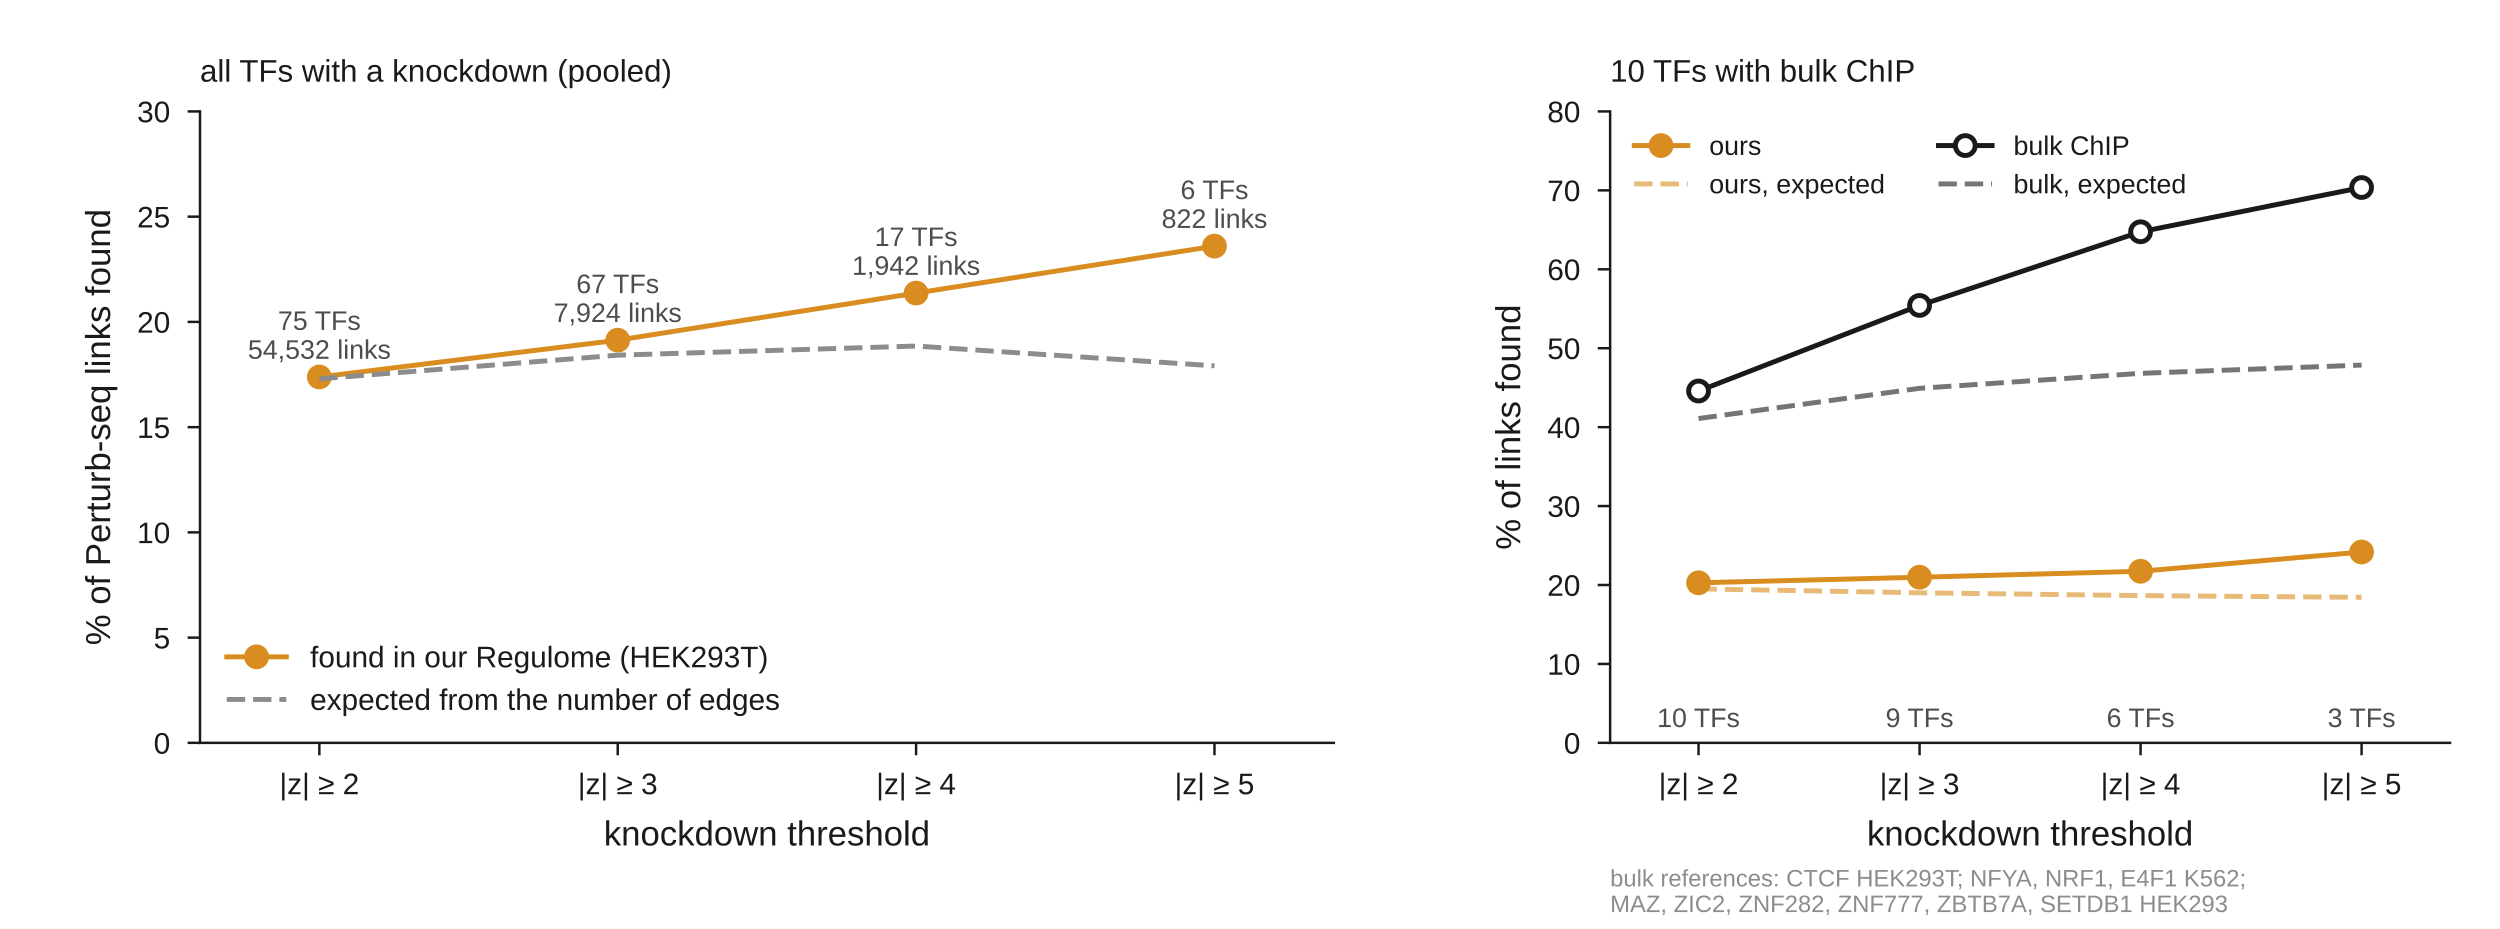
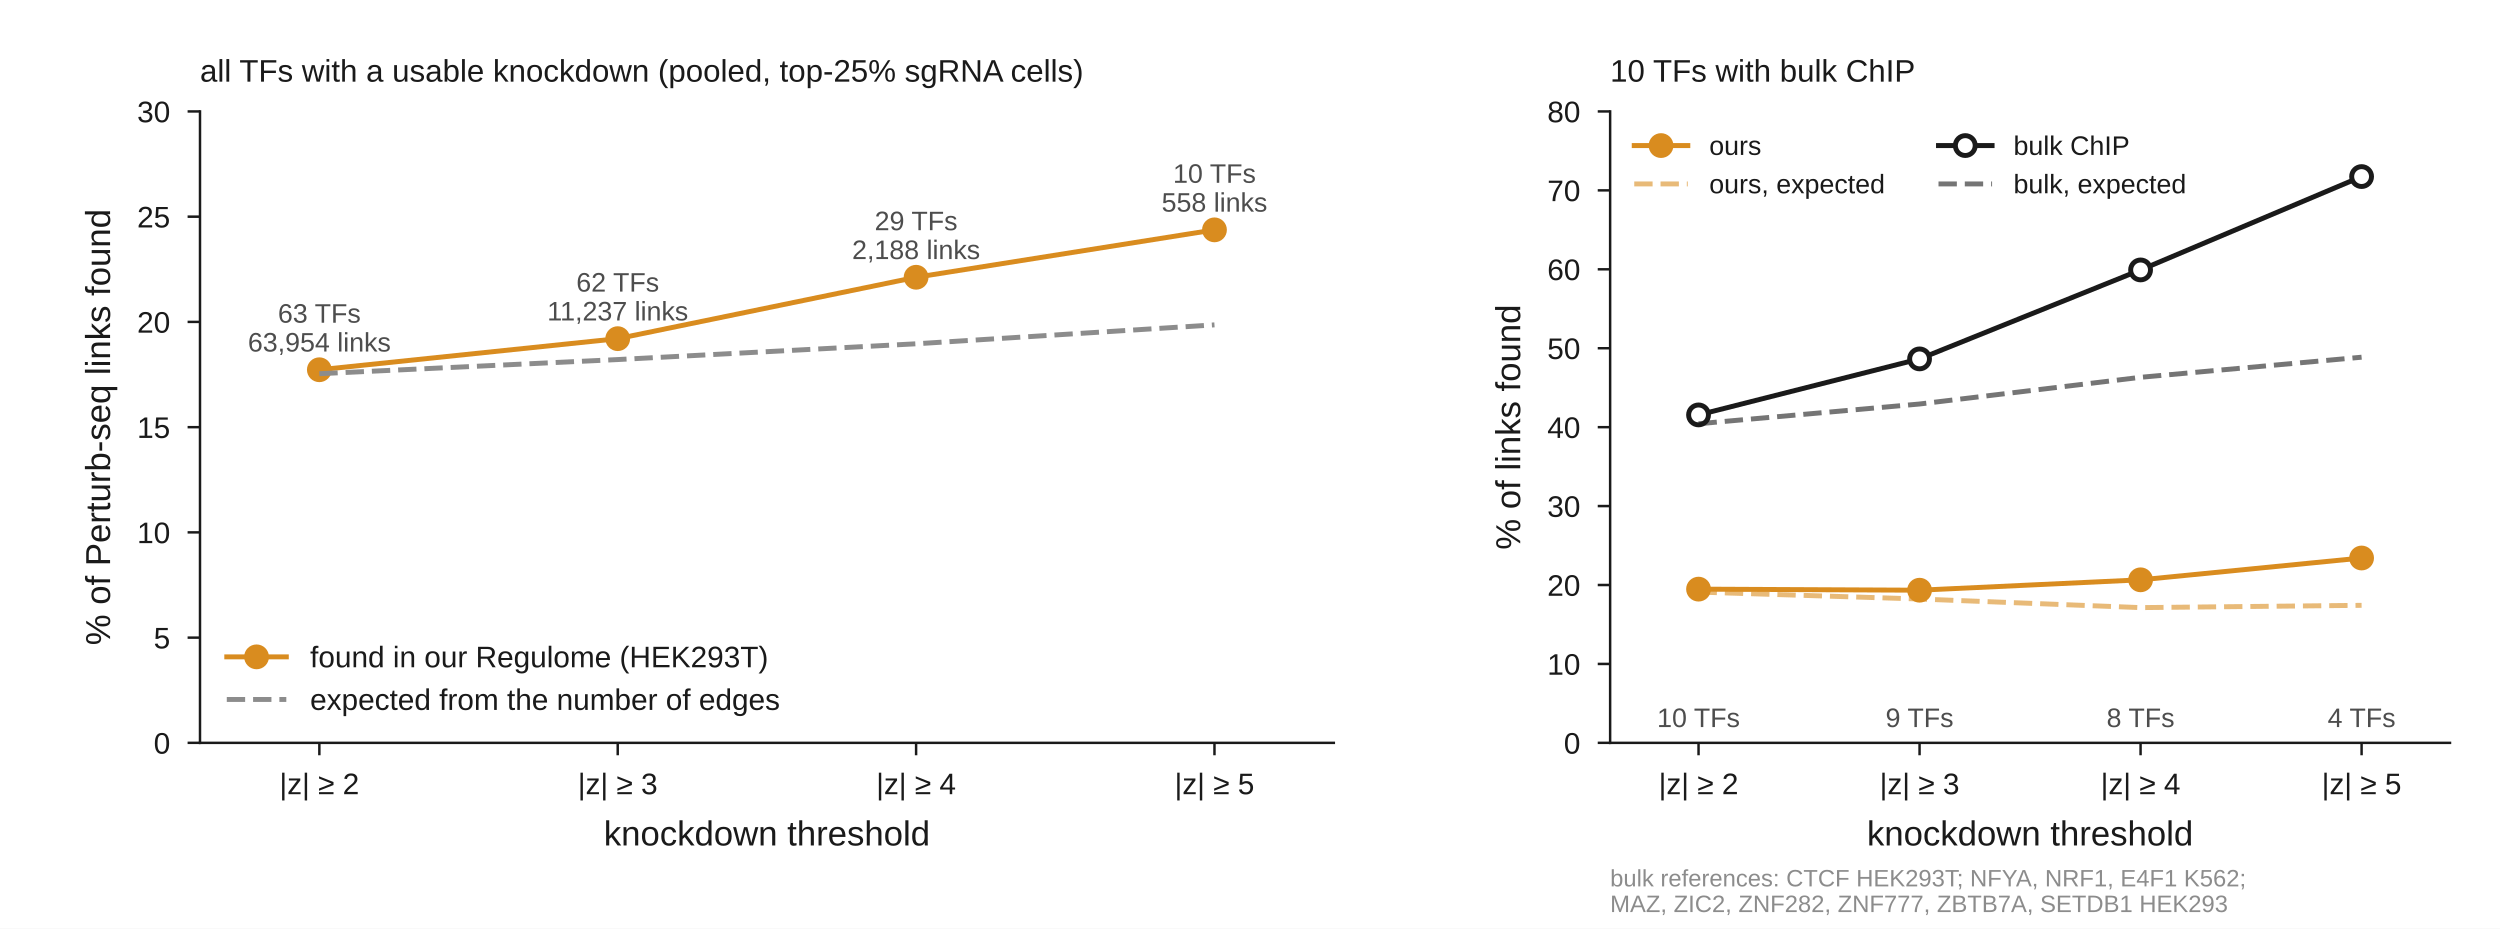
<svg xmlns="http://www.w3.org/2000/svg" xmlns:xlink="http://www.w3.org/1999/xlink" width="504pt" height="187.2pt" viewBox="0 0 504 187.2" version="1.1">
  <defs>
    <style type="text/css">*{stroke-linejoin: round; stroke-linecap: butt}</style>
  </defs>
  <g id="figure_1">
    <g id="patch_1">
      <path d="M 0 187.2  L 504 187.2  L 504 0  L 0 0  z " style="fill: #ffffff" />
    </g>
    <g id="axes_1">
      <g id="patch_2">
        <path d="M 40.32 149.76  L 268.898 149.76  L 268.898 22.464  L 40.32 22.464  z " style="fill: #ffffff" />
      </g>
      <g id="matplotlib.axis_1">
        <g id="xtick_1">
          <g id="line2d_1">
            <defs>
-               <path id="m0edf1cf89c" d="M 0 0  L 0 2.5  " style="stroke: #1a1a1a; stroke-width: 0.5" />
+               <path id="mef20628a33" d="M 0 0  L 0 2.5  " style="stroke: #1a1a1a; stroke-width: 0.5" />
            </defs>
            <g>
-               <use xlink:href="#m0edf1cf89c" x="64.381" y="149.76" style="fill: #1a1a1a; stroke: #1a1a1a; stroke-width: 0.5" />
+               <use xlink:href="#mef20628a33" x="64.381" y="149.76" style="fill: #1a1a1a; stroke: #1a1a1a; stroke-width: 0.5" />
            </g>
          </g>
          <g id="text_1">
            <text style="font-size: 6px; font-family: 'Arial', 'Liberation Sans', 'Helvetica', 'DejaVu Sans', sans-serif; text-anchor: middle; fill: #1a1a1a" x="64.381" y="160.108" transform="rotate(-0 64.38082 160.1081)">|z| ≥ 2</text>
          </g>
        </g>
        <g id="xtick_2">
          <g id="line2d_2">
            <g>
-               <use xlink:href="#m0edf1cf89c" x="124.533" y="149.76" style="fill: #1a1a1a; stroke: #1a1a1a; stroke-width: 0.5" />
+               <use xlink:href="#mef20628a33" x="124.533" y="149.76" style="fill: #1a1a1a; stroke: #1a1a1a; stroke-width: 0.5" />
            </g>
          </g>
          <g id="text_2">
            <text style="font-size: 6px; font-family: 'Arial', 'Liberation Sans', 'Helvetica', 'DejaVu Sans', sans-serif; text-anchor: middle; fill: #1a1a1a" x="124.533" y="160.108" transform="rotate(-0 124.5329 160.1081)">|z| ≥ 3</text>
          </g>
        </g>
        <g id="xtick_3">
          <g id="line2d_3">
            <g>
-               <use xlink:href="#m0edf1cf89c" x="184.685" y="149.76" style="fill: #1a1a1a; stroke: #1a1a1a; stroke-width: 0.5" />
+               <use xlink:href="#mef20628a33" x="184.685" y="149.76" style="fill: #1a1a1a; stroke: #1a1a1a; stroke-width: 0.5" />
            </g>
          </g>
          <g id="text_3">
            <text style="font-size: 6px; font-family: 'Arial', 'Liberation Sans', 'Helvetica', 'DejaVu Sans', sans-serif; text-anchor: middle; fill: #1a1a1a" x="184.685" y="160.108" transform="rotate(-0 184.6849 160.1081)">|z| ≥ 4</text>
          </g>
        </g>
        <g id="xtick_4">
          <g id="line2d_4">
            <g>
-               <use xlink:href="#m0edf1cf89c" x="244.837" y="149.76" style="fill: #1a1a1a; stroke: #1a1a1a; stroke-width: 0.5" />
+               <use xlink:href="#mef20628a33" x="244.837" y="149.76" style="fill: #1a1a1a; stroke: #1a1a1a; stroke-width: 0.5" />
            </g>
          </g>
          <g id="text_4">
            <text style="font-size: 6px; font-family: 'Arial', 'Liberation Sans', 'Helvetica', 'DejaVu Sans', sans-serif; text-anchor: middle; fill: #1a1a1a" x="244.837" y="160.108" transform="rotate(-0 244.837 160.1081)">|z| ≥ 5</text>
          </g>
        </g>
        <g id="text_5">
          <text style="font-size: 7px; font-family: 'Arial', 'Liberation Sans', 'Helvetica', 'DejaVu Sans', sans-serif; text-anchor: middle; fill: #1a1a1a" x="154.609" y="170.452" transform="rotate(-0 154.6089 170.4522)">knockdown threshold</text>
        </g>
      </g>
      <g id="matplotlib.axis_2">
        <g id="ytick_1">
          <g id="line2d_5">
            <defs>
-               <path id="m2d11f41aa4" d="M 0 0  L -2.5 0  " style="stroke: #1a1a1a; stroke-width: 0.5" />
+               <path id="m1e57e595a8" d="M 0 0  L -2.5 0  " style="stroke: #1a1a1a; stroke-width: 0.5" />
            </defs>
            <g>
-               <use xlink:href="#m2d11f41aa4" x="40.32" y="149.76" style="fill: #1a1a1a; stroke: #1a1a1a; stroke-width: 0.5" />
+               <use xlink:href="#m1e57e595a8" x="40.32" y="149.76" style="fill: #1a1a1a; stroke: #1a1a1a; stroke-width: 0.5" />
            </g>
          </g>
          <g id="text_6">
            <text style="font-size: 6px; font-family: 'Arial', 'Liberation Sans', 'Helvetica', 'DejaVu Sans', sans-serif; text-anchor: end; fill: #1a1a1a" x="34.32" y="151.934" transform="rotate(-0 34.32 151.9341)">0</text>
          </g>
        </g>
        <g id="ytick_2">
          <g id="line2d_6">
            <g>
-               <use xlink:href="#m2d11f41aa4" x="40.32" y="128.544" style="fill: #1a1a1a; stroke: #1a1a1a; stroke-width: 0.5" />
+               <use xlink:href="#m1e57e595a8" x="40.32" y="128.544" style="fill: #1a1a1a; stroke: #1a1a1a; stroke-width: 0.5" />
            </g>
          </g>
          <g id="text_7">
            <text style="font-size: 6px; font-family: 'Arial', 'Liberation Sans', 'Helvetica', 'DejaVu Sans', sans-serif; text-anchor: end; fill: #1a1a1a" x="34.32" y="130.718" transform="rotate(-0 34.32 130.7181)">5</text>
          </g>
        </g>
        <g id="ytick_3">
          <g id="line2d_7">
            <g>
-               <use xlink:href="#m2d11f41aa4" x="40.32" y="107.328" style="fill: #1a1a1a; stroke: #1a1a1a; stroke-width: 0.5" />
+               <use xlink:href="#m1e57e595a8" x="40.32" y="107.328" style="fill: #1a1a1a; stroke: #1a1a1a; stroke-width: 0.5" />
            </g>
          </g>
          <g id="text_8">
            <text style="font-size: 6px; font-family: 'Arial', 'Liberation Sans', 'Helvetica', 'DejaVu Sans', sans-serif; text-anchor: end; fill: #1a1a1a" x="34.32" y="109.502" transform="rotate(-0 34.32 109.5021)">10</text>
          </g>
        </g>
        <g id="ytick_4">
          <g id="line2d_8">
            <g>
-               <use xlink:href="#m2d11f41aa4" x="40.32" y="86.112" style="fill: #1a1a1a; stroke: #1a1a1a; stroke-width: 0.5" />
+               <use xlink:href="#m1e57e595a8" x="40.32" y="86.112" style="fill: #1a1a1a; stroke: #1a1a1a; stroke-width: 0.5" />
            </g>
          </g>
          <g id="text_9">
            <text style="font-size: 6px; font-family: 'Arial', 'Liberation Sans', 'Helvetica', 'DejaVu Sans', sans-serif; text-anchor: end; fill: #1a1a1a" x="34.32" y="88.286" transform="rotate(-0 34.32 88.28606)">15</text>
          </g>
        </g>
        <g id="ytick_5">
          <g id="line2d_9">
            <g>
-               <use xlink:href="#m2d11f41aa4" x="40.32" y="64.896" style="fill: #1a1a1a; stroke: #1a1a1a; stroke-width: 0.5" />
+               <use xlink:href="#m1e57e595a8" x="40.32" y="64.896" style="fill: #1a1a1a; stroke: #1a1a1a; stroke-width: 0.5" />
            </g>
          </g>
          <g id="text_10">
            <text style="font-size: 6px; font-family: 'Arial', 'Liberation Sans', 'Helvetica', 'DejaVu Sans', sans-serif; text-anchor: end; fill: #1a1a1a" x="34.32" y="67.07" transform="rotate(-0 34.32 67.07006)">20</text>
          </g>
        </g>
        <g id="ytick_6">
          <g id="line2d_10">
            <g>
-               <use xlink:href="#m2d11f41aa4" x="40.32" y="43.68" style="fill: #1a1a1a; stroke: #1a1a1a; stroke-width: 0.5" />
+               <use xlink:href="#m1e57e595a8" x="40.32" y="43.68" style="fill: #1a1a1a; stroke: #1a1a1a; stroke-width: 0.5" />
            </g>
          </g>
          <g id="text_11">
            <text style="font-size: 6px; font-family: 'Arial', 'Liberation Sans', 'Helvetica', 'DejaVu Sans', sans-serif; text-anchor: end; fill: #1a1a1a" x="34.32" y="45.854" transform="rotate(-0 34.32 45.85406)">25</text>
          </g>
        </g>
        <g id="ytick_7">
          <g id="line2d_11">
            <g>
-               <use xlink:href="#m2d11f41aa4" x="40.32" y="22.464" style="fill: #1a1a1a; stroke: #1a1a1a; stroke-width: 0.5" />
+               <use xlink:href="#m1e57e595a8" x="40.32" y="22.464" style="fill: #1a1a1a; stroke: #1a1a1a; stroke-width: 0.5" />
            </g>
          </g>
          <g id="text_12">
            <text style="font-size: 6px; font-family: 'Arial', 'Liberation Sans', 'Helvetica', 'DejaVu Sans', sans-serif; text-anchor: end; fill: #1a1a1a" x="34.32" y="24.638" transform="rotate(-0 34.32 24.63806)">30</text>
          </g>
        </g>
        <g id="text_13">
          <text style="font-size: 7px; font-family: 'Arial', 'Liberation Sans', 'Helvetica', 'DejaVu Sans', sans-serif; text-anchor: middle; fill: #1a1a1a" x="22.194" y="86.112" transform="rotate(-90 22.19438 86.112)">% of Perturb-seq links found</text>
        </g>
      </g>
      <g id="line2d_12">
-         <path d="M 64.381 75.996  L 124.533 68.579  L 184.685 59.083  L 244.837 49.616  " clip-path="url(#p85d0b2263e)" style="fill: none; stroke: #d98c1f; stroke-linecap: square" />
+         <path d="M 64.381 74.541  L 124.533 68.274  L 184.685 55.896  L 244.837 46.34  " clip-path="url(#p65b5c690f0)" style="fill: none; stroke: #d98c1f; stroke-linecap: square" />
        <defs>
-           <path id="meeba67b3b9" d="M 0 2  C 0.53 2 1.039 1.789 1.414 1.414  C 1.789 1.039 2 0.53 2 0  C 2 -0.53 1.789 -1.039 1.414 -1.414  C 1.039 -1.789 0.53 -2 0 -2  C -0.53 -2 -1.039 -1.789 -1.414 -1.414  C -1.789 -1.039 -2 -0.53 -2 0  C -2 0.53 -1.789 1.039 -1.414 1.414  C -1.039 1.789 -0.53 2 0 2  z " style="stroke: #d98c1f" />
+           <path id="maac86a159e" d="M 0 2  C 0.53 2 1.039 1.789 1.414 1.414  C 1.789 1.039 2 0.53 2 0  C 2 -0.53 1.789 -1.039 1.414 -1.414  C 1.039 -1.789 0.53 -2 0 -2  C -0.53 -2 -1.039 -1.789 -1.414 -1.414  C -1.789 -1.039 -2 -0.53 -2 0  C -2 0.53 -1.789 1.039 -1.414 1.414  C -1.039 1.789 -0.53 2 0 2  z " style="stroke: #d98c1f" />
        </defs>
-         <g clip-path="url(#p85d0b2263e)">
-           <use xlink:href="#meeba67b3b9" x="64.381" y="75.996" style="fill: #d98c1f; stroke: #d98c1f" />
-           <use xlink:href="#meeba67b3b9" x="124.533" y="68.579" style="fill: #d98c1f; stroke: #d98c1f" />
-           <use xlink:href="#meeba67b3b9" x="184.685" y="59.083" style="fill: #d98c1f; stroke: #d98c1f" />
-           <use xlink:href="#meeba67b3b9" x="244.837" y="49.616" style="fill: #d98c1f; stroke: #d98c1f" />
+         <g clip-path="url(#p65b5c690f0)">
+           <use xlink:href="#maac86a159e" x="64.381" y="74.541" style="fill: #d98c1f; stroke: #d98c1f" />
+           <use xlink:href="#maac86a159e" x="124.533" y="68.274" style="fill: #d98c1f; stroke: #d98c1f" />
+           <use xlink:href="#maac86a159e" x="184.685" y="55.896" style="fill: #d98c1f; stroke: #d98c1f" />
+           <use xlink:href="#maac86a159e" x="244.837" y="46.34" style="fill: #d98c1f; stroke: #d98c1f" />
        </g>
      </g>
      <g id="line2d_13">
-         <path d="M 64.381 76.374  L 124.533 71.604  L 184.685 69.763  L 244.837 73.752  " clip-path="url(#p85d0b2263e)" style="fill: none; stroke-dasharray: 3.7,1.6; stroke-dashoffset: 0; stroke: #8c8c8c" />
+         <path d="M 64.381 75.339  L 124.533 72.487  L 184.685 69.309  L 244.837 65.494  " clip-path="url(#p65b5c690f0)" style="fill: none; stroke-dasharray: 3.7,1.6; stroke-dashoffset: 0; stroke: #8c8c8c" />
      </g>
      <g id="patch_3">
        <path d="M 40.32 149.76  L 40.32 22.464  " style="fill: none; stroke: #1a1a1a; stroke-width: 0.5; stroke-linejoin: miter; stroke-linecap: square" />
      </g>
      <g id="patch_4">
        <path d="M 40.32 149.76  L 268.898 149.76  " style="fill: none; stroke: #1a1a1a; stroke-width: 0.5; stroke-linejoin: miter; stroke-linecap: square" />
      </g>
      <g id="text_14">
-         <text style="font-size: 5.4px; font-family: 'Arial', 'Liberation Sans', 'Helvetica', 'DejaVu Sans', sans-serif; fill: #4d4d4d" transform="translate(56.02685 66.51332)">75 TFs</text>
-         <text style="font-size: 5.4px; font-family: 'Arial', 'Liberation Sans', 'Helvetica', 'DejaVu Sans', sans-serif; fill: #4d4d4d" transform="translate(49.9721 72.32979)">54,532 links</text>
+         <text style="font-size: 5.4px; font-family: 'Arial', 'Liberation Sans', 'Helvetica', 'DejaVu Sans', sans-serif; fill: #4d4d4d" transform="translate(56.02685 65.0579)">63 TFs</text>
+         <text style="font-size: 5.4px; font-family: 'Arial', 'Liberation Sans', 'Helvetica', 'DejaVu Sans', sans-serif; fill: #4d4d4d" transform="translate(49.9721 70.87437)">63,954 links</text>
      </g>
      <g id="text_15">
-         <text style="font-size: 5.4px; font-family: 'Arial', 'Liberation Sans', 'Helvetica', 'DejaVu Sans', sans-serif; fill: #4d4d4d" transform="translate(116.1789 59.0962)">67 TFs</text>
-         <text style="font-size: 5.4px; font-family: 'Arial', 'Liberation Sans', 'Helvetica', 'DejaVu Sans', sans-serif; fill: #4d4d4d" transform="translate(111.6256 64.91268)">7,924 links</text>
+         <text style="font-size: 5.4px; font-family: 'Arial', 'Liberation Sans', 'Helvetica', 'DejaVu Sans', sans-serif; fill: #4d4d4d" transform="translate(116.1789 58.79069)">62 TFs</text>
+         <text style="font-size: 5.4px; font-family: 'Arial', 'Liberation Sans', 'Helvetica', 'DejaVu Sans', sans-serif; fill: #4d4d4d" transform="translate(110.3233 64.60717)">11,237 links</text>
      </g>
      <g id="text_16">
-         <text style="font-size: 5.4px; font-family: 'Arial', 'Liberation Sans', 'Helvetica', 'DejaVu Sans', sans-serif; fill: #4d4d4d" transform="translate(176.331 49.59992)">17 TFs</text>
-         <text style="font-size: 5.4px; font-family: 'Arial', 'Liberation Sans', 'Helvetica', 'DejaVu Sans', sans-serif; fill: #4d4d4d" transform="translate(171.7777 55.4164)">1,942 links</text>
+         <text style="font-size: 5.4px; font-family: 'Arial', 'Liberation Sans', 'Helvetica', 'DejaVu Sans', sans-serif; fill: #4d4d4d" transform="translate(176.331 46.41328)">29 TFs</text>
+         <text style="font-size: 5.4px; font-family: 'Arial', 'Liberation Sans', 'Helvetica', 'DejaVu Sans', sans-serif; fill: #4d4d4d" transform="translate(171.7777 52.22975)">2,188 links</text>
      </g>
      <g id="text_17">
-         <text style="font-size: 5.4px; font-family: 'Arial', 'Liberation Sans', 'Helvetica', 'DejaVu Sans', sans-serif; fill: #4d4d4d" transform="translate(237.9845 40.13334)">6 TFs</text>
-         <text style="font-size: 5.4px; font-family: 'Arial', 'Liberation Sans', 'Helvetica', 'DejaVu Sans', sans-serif; fill: #4d4d4d" transform="translate(234.1813 45.94982)">822 links</text>
+         <text style="font-size: 5.4px; font-family: 'Arial', 'Liberation Sans', 'Helvetica', 'DejaVu Sans', sans-serif; fill: #4d4d4d" transform="translate(236.483 36.85759)">10 TFs</text>
+         <text style="font-size: 5.4px; font-family: 'Arial', 'Liberation Sans', 'Helvetica', 'DejaVu Sans', sans-serif; fill: #4d4d4d" transform="translate(234.1813 42.67407)">558 links</text>
      </g>
      <g id="text_18">
-         <text style="font-size: 6.3px; font-family: 'Arial', 'Liberation Sans', 'Helvetica', 'DejaVu Sans', sans-serif; text-anchor: start; fill: #1a1a1a" x="40.32" y="16.464" transform="rotate(-0 40.32 16.464)">all TFs with a knockdown (pooled)</text>
+         <text style="font-size: 6.3px; font-family: 'Arial', 'Liberation Sans', 'Helvetica', 'DejaVu Sans', sans-serif; text-anchor: start; fill: #1a1a1a" x="40.32" y="16.464" transform="rotate(-0 40.32 16.464)">all TFs with a usable knockdown (pooled, top-25% sgRNA cells)</text>
      </g>
      <g id="legend_1">
        <g id="line2d_14">
          <path d="M 45.72 132.422  L 51.72 132.422  L 57.72 132.422  " style="fill: none; stroke: #d98c1f; stroke-linecap: square" />
          <g>
-             <use xlink:href="#meeba67b3b9" x="51.72" y="132.422" style="fill: #d98c1f; stroke: #d98c1f" />
+             <use xlink:href="#maac86a159e" x="51.72" y="132.422" style="fill: #d98c1f; stroke: #d98c1f" />
          </g>
        </g>
        <g id="text_19">
          <text style="font-size: 6px; font-family: 'Arial', 'Liberation Sans', 'Helvetica', 'DejaVu Sans', sans-serif; text-anchor: start; fill: #1a1a1a" x="62.52" y="134.522" transform="rotate(-0 62.52 134.5219)">found in our Regulome (HEK293T)</text>
        </g>
        <g id="line2d_15">
          <path d="M 45.72 141.015  L 51.72 141.015  L 57.72 141.015  " style="fill: none; stroke-dasharray: 3.7,1.6; stroke-dashoffset: 0; stroke: #8c8c8c" />
        </g>
        <g id="text_20">
          <text style="font-size: 6px; font-family: 'Arial', 'Liberation Sans', 'Helvetica', 'DejaVu Sans', sans-serif; text-anchor: start; fill: #1a1a1a" x="62.52" y="143.115" transform="rotate(-0 62.52 143.115)">expected from the number of edges</text>
        </g>
      </g>
    </g>
    <g id="axes_2">
      <g id="patch_5">
        <path d="M 324.603 149.76  L 493.92 149.76  L 493.92 22.464  L 324.603 22.464  z " style="fill: #ffffff" />
      </g>
      <g id="matplotlib.axis_3">
        <g id="xtick_5">
          <g id="line2d_16">
            <g>
-               <use xlink:href="#m0edf1cf89c" x="342.426" y="149.76" style="fill: #1a1a1a; stroke: #1a1a1a; stroke-width: 0.5" />
+               <use xlink:href="#mef20628a33" x="342.426" y="149.76" style="fill: #1a1a1a; stroke: #1a1a1a; stroke-width: 0.5" />
            </g>
          </g>
          <g id="text_21">
            <text style="font-size: 6px; font-family: 'Arial', 'Liberation Sans', 'Helvetica', 'DejaVu Sans', sans-serif; text-anchor: middle; fill: #1a1a1a" x="342.426" y="160.108" transform="rotate(-0 342.4259 160.1081)">|z| ≥ 2</text>
          </g>
        </g>
        <g id="xtick_6">
          <g id="line2d_17">
            <g>
-               <use xlink:href="#m0edf1cf89c" x="386.983" y="149.76" style="fill: #1a1a1a; stroke: #1a1a1a; stroke-width: 0.5" />
+               <use xlink:href="#mef20628a33" x="386.983" y="149.76" style="fill: #1a1a1a; stroke: #1a1a1a; stroke-width: 0.5" />
            </g>
          </g>
          <g id="text_22">
            <text style="font-size: 6px; font-family: 'Arial', 'Liberation Sans', 'Helvetica', 'DejaVu Sans', sans-serif; text-anchor: middle; fill: #1a1a1a" x="386.983" y="160.108" transform="rotate(-0 386.983 160.1081)">|z| ≥ 3</text>
          </g>
        </g>
        <g id="xtick_7">
          <g id="line2d_18">
            <g>
-               <use xlink:href="#m0edf1cf89c" x="431.54" y="149.76" style="fill: #1a1a1a; stroke: #1a1a1a; stroke-width: 0.5" />
+               <use xlink:href="#mef20628a33" x="431.54" y="149.76" style="fill: #1a1a1a; stroke: #1a1a1a; stroke-width: 0.5" />
            </g>
          </g>
          <g id="text_23">
            <text style="font-size: 6px; font-family: 'Arial', 'Liberation Sans', 'Helvetica', 'DejaVu Sans', sans-serif; text-anchor: middle; fill: #1a1a1a" x="431.54" y="160.108" transform="rotate(-0 431.5401 160.1081)">|z| ≥ 4</text>
          </g>
        </g>
        <g id="xtick_8">
          <g id="line2d_19">
            <g>
-               <use xlink:href="#m0edf1cf89c" x="476.097" y="149.76" style="fill: #1a1a1a; stroke: #1a1a1a; stroke-width: 0.5" />
+               <use xlink:href="#mef20628a33" x="476.097" y="149.76" style="fill: #1a1a1a; stroke: #1a1a1a; stroke-width: 0.5" />
            </g>
          </g>
          <g id="text_24">
            <text style="font-size: 6px; font-family: 'Arial', 'Liberation Sans', 'Helvetica', 'DejaVu Sans', sans-serif; text-anchor: middle; fill: #1a1a1a" x="476.097" y="160.108" transform="rotate(-0 476.0972 160.1081)">|z| ≥ 5</text>
          </g>
        </g>
        <g id="text_25">
          <text style="font-size: 7px; font-family: 'Arial', 'Liberation Sans', 'Helvetica', 'DejaVu Sans', sans-serif; text-anchor: middle; fill: #1a1a1a" x="409.262" y="170.452" transform="rotate(-0 409.2615 170.4522)">knockdown threshold</text>
        </g>
      </g>
      <g id="matplotlib.axis_4">
        <g id="ytick_8">
          <g id="line2d_20">
            <g>
-               <use xlink:href="#m2d11f41aa4" x="324.603" y="149.76" style="fill: #1a1a1a; stroke: #1a1a1a; stroke-width: 0.5" />
+               <use xlink:href="#m1e57e595a8" x="324.603" y="149.76" style="fill: #1a1a1a; stroke: #1a1a1a; stroke-width: 0.5" />
            </g>
          </g>
          <g id="text_26">
            <text style="font-size: 6px; font-family: 'Arial', 'Liberation Sans', 'Helvetica', 'DejaVu Sans', sans-serif; text-anchor: end; fill: #1a1a1a" x="318.603" y="151.934" transform="rotate(-0 318.6031 151.9341)">0</text>
          </g>
        </g>
        <g id="ytick_9">
          <g id="line2d_21">
            <g>
-               <use xlink:href="#m2d11f41aa4" x="324.603" y="133.848" style="fill: #1a1a1a; stroke: #1a1a1a; stroke-width: 0.5" />
+               <use xlink:href="#m1e57e595a8" x="324.603" y="133.848" style="fill: #1a1a1a; stroke: #1a1a1a; stroke-width: 0.5" />
            </g>
          </g>
          <g id="text_27">
            <text style="font-size: 6px; font-family: 'Arial', 'Liberation Sans', 'Helvetica', 'DejaVu Sans', sans-serif; text-anchor: end; fill: #1a1a1a" x="318.603" y="136.022" transform="rotate(-0 318.6031 136.0221)">10</text>
          </g>
        </g>
        <g id="ytick_10">
          <g id="line2d_22">
            <g>
-               <use xlink:href="#m2d11f41aa4" x="324.603" y="117.936" style="fill: #1a1a1a; stroke: #1a1a1a; stroke-width: 0.5" />
+               <use xlink:href="#m1e57e595a8" x="324.603" y="117.936" style="fill: #1a1a1a; stroke: #1a1a1a; stroke-width: 0.5" />
            </g>
          </g>
          <g id="text_28">
            <text style="font-size: 6px; font-family: 'Arial', 'Liberation Sans', 'Helvetica', 'DejaVu Sans', sans-serif; text-anchor: end; fill: #1a1a1a" x="318.603" y="120.11" transform="rotate(-0 318.6031 120.1101)">20</text>
          </g>
        </g>
        <g id="ytick_11">
          <g id="line2d_23">
            <g>
-               <use xlink:href="#m2d11f41aa4" x="324.603" y="102.024" style="fill: #1a1a1a; stroke: #1a1a1a; stroke-width: 0.5" />
+               <use xlink:href="#m1e57e595a8" x="324.603" y="102.024" style="fill: #1a1a1a; stroke: #1a1a1a; stroke-width: 0.5" />
            </g>
          </g>
          <g id="text_29">
            <text style="font-size: 6px; font-family: 'Arial', 'Liberation Sans', 'Helvetica', 'DejaVu Sans', sans-serif; text-anchor: end; fill: #1a1a1a" x="318.603" y="104.198" transform="rotate(-0 318.6031 104.1981)">30</text>
          </g>
        </g>
        <g id="ytick_12">
          <g id="line2d_24">
            <g>
-               <use xlink:href="#m2d11f41aa4" x="324.603" y="86.112" style="fill: #1a1a1a; stroke: #1a1a1a; stroke-width: 0.5" />
+               <use xlink:href="#m1e57e595a8" x="324.603" y="86.112" style="fill: #1a1a1a; stroke: #1a1a1a; stroke-width: 0.5" />
            </g>
          </g>
          <g id="text_30">
            <text style="font-size: 6px; font-family: 'Arial', 'Liberation Sans', 'Helvetica', 'DejaVu Sans', sans-serif; text-anchor: end; fill: #1a1a1a" x="318.603" y="88.286" transform="rotate(-0 318.6031 88.28606)">40</text>
          </g>
        </g>
        <g id="ytick_13">
          <g id="line2d_25">
            <g>
-               <use xlink:href="#m2d11f41aa4" x="324.603" y="70.2" style="fill: #1a1a1a; stroke: #1a1a1a; stroke-width: 0.5" />
+               <use xlink:href="#m1e57e595a8" x="324.603" y="70.2" style="fill: #1a1a1a; stroke: #1a1a1a; stroke-width: 0.5" />
            </g>
          </g>
          <g id="text_31">
            <text style="font-size: 6px; font-family: 'Arial', 'Liberation Sans', 'Helvetica', 'DejaVu Sans', sans-serif; text-anchor: end; fill: #1a1a1a" x="318.603" y="72.374" transform="rotate(-0 318.6031 72.37406)">50</text>
          </g>
        </g>
        <g id="ytick_14">
          <g id="line2d_26">
            <g>
-               <use xlink:href="#m2d11f41aa4" x="324.603" y="54.288" style="fill: #1a1a1a; stroke: #1a1a1a; stroke-width: 0.5" />
+               <use xlink:href="#m1e57e595a8" x="324.603" y="54.288" style="fill: #1a1a1a; stroke: #1a1a1a; stroke-width: 0.5" />
            </g>
          </g>
          <g id="text_32">
            <text style="font-size: 6px; font-family: 'Arial', 'Liberation Sans', 'Helvetica', 'DejaVu Sans', sans-serif; text-anchor: end; fill: #1a1a1a" x="318.603" y="56.462" transform="rotate(-0 318.6031 56.46206)">60</text>
          </g>
        </g>
        <g id="ytick_15">
          <g id="line2d_27">
            <g>
-               <use xlink:href="#m2d11f41aa4" x="324.603" y="38.376" style="fill: #1a1a1a; stroke: #1a1a1a; stroke-width: 0.5" />
+               <use xlink:href="#m1e57e595a8" x="324.603" y="38.376" style="fill: #1a1a1a; stroke: #1a1a1a; stroke-width: 0.5" />
            </g>
          </g>
          <g id="text_33">
            <text style="font-size: 6px; font-family: 'Arial', 'Liberation Sans', 'Helvetica', 'DejaVu Sans', sans-serif; text-anchor: end; fill: #1a1a1a" x="318.603" y="40.55" transform="rotate(-0 318.6031 40.55006)">70</text>
          </g>
        </g>
        <g id="ytick_16">
          <g id="line2d_28">
            <g>
-               <use xlink:href="#m2d11f41aa4" x="324.603" y="22.464" style="fill: #1a1a1a; stroke: #1a1a1a; stroke-width: 0.5" />
+               <use xlink:href="#m1e57e595a8" x="324.603" y="22.464" style="fill: #1a1a1a; stroke: #1a1a1a; stroke-width: 0.5" />
            </g>
          </g>
          <g id="text_34">
            <text style="font-size: 6px; font-family: 'Arial', 'Liberation Sans', 'Helvetica', 'DejaVu Sans', sans-serif; text-anchor: end; fill: #1a1a1a" x="318.603" y="24.638" transform="rotate(-0 318.6031 24.63806)">80</text>
          </g>
        </g>
        <g id="text_35">
          <text style="font-size: 7px; font-family: 'Arial', 'Liberation Sans', 'Helvetica', 'DejaVu Sans', sans-serif; text-anchor: middle; fill: #1a1a1a" x="306.477" y="86.112" transform="rotate(-90 306.4775 86.112)">% of links found</text>
        </g>
      </g>
      <g id="line2d_29">
-         <path d="M 342.426 117.49  L 386.983 116.367  L 431.54 115.169  L 476.097 111.283  " clip-path="url(#pd681be5038)" style="fill: none; stroke: #d98c1f; stroke-linecap: square" />
-         <g clip-path="url(#pd681be5038)">
-           <use xlink:href="#meeba67b3b9" x="342.426" y="117.49" style="fill: #d98c1f; stroke: #d98c1f" />
-           <use xlink:href="#meeba67b3b9" x="386.983" y="116.367" style="fill: #d98c1f; stroke: #d98c1f" />
-           <use xlink:href="#meeba67b3b9" x="431.54" y="115.169" style="fill: #d98c1f; stroke: #d98c1f" />
-           <use xlink:href="#meeba67b3b9" x="476.097" y="111.283" style="fill: #d98c1f; stroke: #d98c1f" />
+         <path d="M 342.426 118.77  L 386.983 118.986  L 431.54 116.891  L 476.097 112.494  " clip-path="url(#p17e36dda2f)" style="fill: none; stroke: #d98c1f; stroke-linecap: square" />
+         <g clip-path="url(#p17e36dda2f)">
+           <use xlink:href="#maac86a159e" x="342.426" y="118.77" style="fill: #d98c1f; stroke: #d98c1f" />
+           <use xlink:href="#maac86a159e" x="386.983" y="118.986" style="fill: #d98c1f; stroke: #d98c1f" />
+           <use xlink:href="#maac86a159e" x="431.54" y="116.891" style="fill: #d98c1f; stroke: #d98c1f" />
+           <use xlink:href="#maac86a159e" x="476.097" y="112.494" style="fill: #d98c1f; stroke: #d98c1f" />
        </g>
      </g>
      <g id="line2d_30">
-         <path d="M 342.426 118.717  L 386.983 119.507  L 431.54 120.075  L 476.097 120.421  " clip-path="url(#pd681be5038)" style="fill: none; stroke-dasharray: 3.7,1.6; stroke-dashoffset: 0; stroke: #d98c1f; stroke-opacity: 0.6" />
+         <path d="M 342.426 119.363  L 386.983 120.76  L 431.54 122.495  L 476.097 122.035  " clip-path="url(#p17e36dda2f)" style="fill: none; stroke-dasharray: 3.7,1.6; stroke-dashoffset: 0; stroke: #d98c1f; stroke-opacity: 0.6" />
      </g>
      <g id="line2d_31">
-         <path d="M 342.426 78.827  L 386.983 61.577  L 431.54 46.727  L 476.097 37.805  " clip-path="url(#pd681be5038)" style="fill: none; stroke: #1a1a1a; stroke-linecap: square" />
+         <path d="M 342.426 83.646  L 386.983 72.354  L 431.54 54.418  L 476.097 35.596  " clip-path="url(#p17e36dda2f)" style="fill: none; stroke: #1a1a1a; stroke-linecap: square" />
        <defs>
-           <path id="mdb2753b754" d="M 0 2  C 0.53 2 1.039 1.789 1.414 1.414  C 1.789 1.039 2 0.53 2 0  C 2 -0.53 1.789 -1.039 1.414 -1.414  C 1.039 -1.789 0.53 -2 0 -2  C -0.53 -2 -1.039 -1.789 -1.414 -1.414  C -1.789 -1.039 -2 -0.53 -2 0  C -2 0.53 -1.789 1.039 -1.414 1.414  C -1.039 1.789 -0.53 2 0 2  z " style="stroke: #1a1a1a" />
+           <path id="m9d621c76bd" d="M 0 2  C 0.53 2 1.039 1.789 1.414 1.414  C 1.789 1.039 2 0.53 2 0  C 2 -0.53 1.789 -1.039 1.414 -1.414  C 1.039 -1.789 0.53 -2 0 -2  C -0.53 -2 -1.039 -1.789 -1.414 -1.414  C -1.789 -1.039 -2 -0.53 -2 0  C -2 0.53 -1.789 1.039 -1.414 1.414  C -1.039 1.789 -0.53 2 0 2  z " style="stroke: #1a1a1a" />
        </defs>
-         <g clip-path="url(#pd681be5038)">
-           <use xlink:href="#mdb2753b754" x="342.426" y="78.827" style="fill: #ffffff; stroke: #1a1a1a" />
-           <use xlink:href="#mdb2753b754" x="386.983" y="61.577" style="fill: #ffffff; stroke: #1a1a1a" />
-           <use xlink:href="#mdb2753b754" x="431.54" y="46.727" style="fill: #ffffff; stroke: #1a1a1a" />
-           <use xlink:href="#mdb2753b754" x="476.097" y="37.805" style="fill: #ffffff; stroke: #1a1a1a" />
+         <g clip-path="url(#p17e36dda2f)">
+           <use xlink:href="#m9d621c76bd" x="342.426" y="83.646" style="fill: #ffffff; stroke: #1a1a1a" />
+           <use xlink:href="#m9d621c76bd" x="386.983" y="72.354" style="fill: #ffffff; stroke: #1a1a1a" />
+           <use xlink:href="#m9d621c76bd" x="431.54" y="54.418" style="fill: #ffffff; stroke: #1a1a1a" />
+           <use xlink:href="#m9d621c76bd" x="476.097" y="35.596" style="fill: #ffffff; stroke: #1a1a1a" />
        </g>
      </g>
      <g id="line2d_32">
-         <path d="M 342.426 84.37  L 386.983 78.286  L 431.54 75.268  L 476.097 73.602  " clip-path="url(#pd681be5038)" style="fill: none; stroke-dasharray: 3.7,1.6; stroke-dashoffset: 0; stroke: #1a1a1a; stroke-opacity: 0.6" />
+         <path d="M 342.426 85.423  L 386.983 81.447  L 431.54 76.065  L 476.097 72.012  " clip-path="url(#p17e36dda2f)" style="fill: none; stroke-dasharray: 3.7,1.6; stroke-dashoffset: 0; stroke: #1a1a1a; stroke-opacity: 0.6" />
      </g>
      <g id="patch_6">
        <path d="M 324.603 149.76  L 324.603 22.464  " style="fill: none; stroke: #1a1a1a; stroke-width: 0.5; stroke-linejoin: miter; stroke-linecap: square" />
      </g>
      <g id="patch_7">
        <path d="M 324.603 149.76  L 493.92 149.76  " style="fill: none; stroke: #1a1a1a; stroke-width: 0.5; stroke-linejoin: miter; stroke-linecap: square" />
      </g>
      <g id="text_36">
        <text style="font-size: 5.4px; font-family: 'Arial', 'Liberation Sans', 'Helvetica', 'DejaVu Sans', sans-serif; text-anchor: middle; fill: #4d4d4d" x="342.426" y="146.578" transform="rotate(-0 342.4259 146.5776)">10 TFs</text>
      </g>
      <g id="text_37">
        <text style="font-size: 5.4px; font-family: 'Arial', 'Liberation Sans', 'Helvetica', 'DejaVu Sans', sans-serif; text-anchor: middle; fill: #4d4d4d" x="386.983" y="146.578" transform="rotate(-0 386.983 146.5776)">9 TFs</text>
      </g>
      <g id="text_38">
-         <text style="font-size: 5.4px; font-family: 'Arial', 'Liberation Sans', 'Helvetica', 'DejaVu Sans', sans-serif; text-anchor: middle; fill: #4d4d4d" x="431.54" y="146.578" transform="rotate(-0 431.5401 146.5776)">6 TFs</text>
+         <text style="font-size: 5.4px; font-family: 'Arial', 'Liberation Sans', 'Helvetica', 'DejaVu Sans', sans-serif; text-anchor: middle; fill: #4d4d4d" x="431.54" y="146.578" transform="rotate(-0 431.5401 146.5776)">8 TFs</text>
      </g>
      <g id="text_39">
-         <text style="font-size: 5.4px; font-family: 'Arial', 'Liberation Sans', 'Helvetica', 'DejaVu Sans', sans-serif; text-anchor: middle; fill: #4d4d4d" x="476.097" y="146.578" transform="rotate(-0 476.0972 146.5776)">3 TFs</text>
+         <text style="font-size: 5.4px; font-family: 'Arial', 'Liberation Sans', 'Helvetica', 'DejaVu Sans', sans-serif; text-anchor: middle; fill: #4d4d4d" x="476.097" y="146.578" transform="rotate(-0 476.0972 146.5776)">4 TFs</text>
      </g>
      <g id="text_40">
        <text style="font-size: 4.8px; font-family: 'Arial', 'Liberation Sans', 'Helvetica', 'DejaVu Sans', sans-serif; fill: #8c8c8c" transform="translate(324.6031 178.6977)">bulk references: CTCF HEK293T; NFYA, NRF1, E4F1 K562;</text>
        <text style="font-size: 4.8px; font-family: 'Arial', 'Liberation Sans', 'Helvetica', 'DejaVu Sans', sans-serif; fill: #8c8c8c" transform="translate(324.6031 183.8679)">MAZ, ZIC2, ZNF282, ZNF777, ZBTB7A, SETDB1 HEK293</text>
      </g>
      <g id="text_41">
        <text style="font-size: 6.3px; font-family: 'Arial', 'Liberation Sans', 'Helvetica', 'DejaVu Sans', sans-serif; text-anchor: start; fill: #1a1a1a" x="324.603" y="16.464" transform="rotate(-0 324.6031 16.464)">10 TFs with bulk ChIP</text>
      </g>
      <g id="legend_2">
        <g id="line2d_33">
          <path d="M 329.463 29.347  L 334.863 29.347  L 340.263 29.347  " style="fill: none; stroke: #d98c1f; stroke-linecap: square" />
          <g>
-             <use xlink:href="#meeba67b3b9" x="334.863" y="29.347" style="fill: #d98c1f; stroke: #d98c1f" />
+             <use xlink:href="#maac86a159e" x="334.863" y="29.347" style="fill: #d98c1f; stroke: #d98c1f" />
          </g>
        </g>
        <g id="text_42">
          <text style="font-size: 5.4px; font-family: 'Arial', 'Liberation Sans', 'Helvetica', 'DejaVu Sans', sans-serif; text-anchor: start; fill: #1a1a1a" x="344.583" y="31.237" transform="rotate(-0 344.5831 31.23731)">ours</text>
        </g>
        <g id="line2d_34">
          <path d="M 329.463 37.081  L 334.863 37.081  L 340.263 37.081  " style="fill: none; stroke-dasharray: 3.7,1.6; stroke-dashoffset: 0; stroke: #d98c1f; stroke-opacity: 0.6" />
        </g>
        <g id="text_43">
          <text style="font-size: 5.4px; font-family: 'Arial', 'Liberation Sans', 'Helvetica', 'DejaVu Sans', sans-serif; text-anchor: start; fill: #1a1a1a" x="344.583" y="38.971" transform="rotate(-0 344.5831 38.97113)">ours, expected</text>
        </g>
        <g id="line2d_35">
          <path d="M 390.802 29.347  L 396.202 29.347  L 401.602 29.347  " style="fill: none; stroke: #1a1a1a; stroke-linecap: square" />
          <g>
-             <use xlink:href="#mdb2753b754" x="396.202" y="29.347" style="fill: #ffffff; stroke: #1a1a1a" />
+             <use xlink:href="#m9d621c76bd" x="396.202" y="29.347" style="fill: #ffffff; stroke: #1a1a1a" />
          </g>
        </g>
        <g id="text_44">
          <text style="font-size: 5.4px; font-family: 'Arial', 'Liberation Sans', 'Helvetica', 'DejaVu Sans', sans-serif; text-anchor: start; fill: #1a1a1a" x="405.922" y="31.237" transform="rotate(-0 405.922 31.23731)">bulk ChIP</text>
        </g>
        <g id="line2d_36">
          <path d="M 390.802 37.081  L 396.202 37.081  L 401.602 37.081  " style="fill: none; stroke-dasharray: 3.7,1.6; stroke-dashoffset: 0; stroke: #1a1a1a; stroke-opacity: 0.6" />
        </g>
        <g id="text_45">
          <text style="font-size: 5.4px; font-family: 'Arial', 'Liberation Sans', 'Helvetica', 'DejaVu Sans', sans-serif; text-anchor: start; fill: #1a1a1a" x="405.922" y="38.971" transform="rotate(-0 405.922 38.97113)">bulk, expected</text>
        </g>
      </g>
    </g>
  </g>
  <defs>
-     <clipPath id="p85d0b2263e">
+     <clipPath id="p65b5c690f0">
      <rect x="40.32" y="22.464" width="228.578" height="127.296" />
    </clipPath>
-     <clipPath id="pd681be5038">
+     <clipPath id="p17e36dda2f">
      <rect x="324.603" y="22.464" width="169.317" height="127.296" />
    </clipPath>
  </defs>
</svg>
